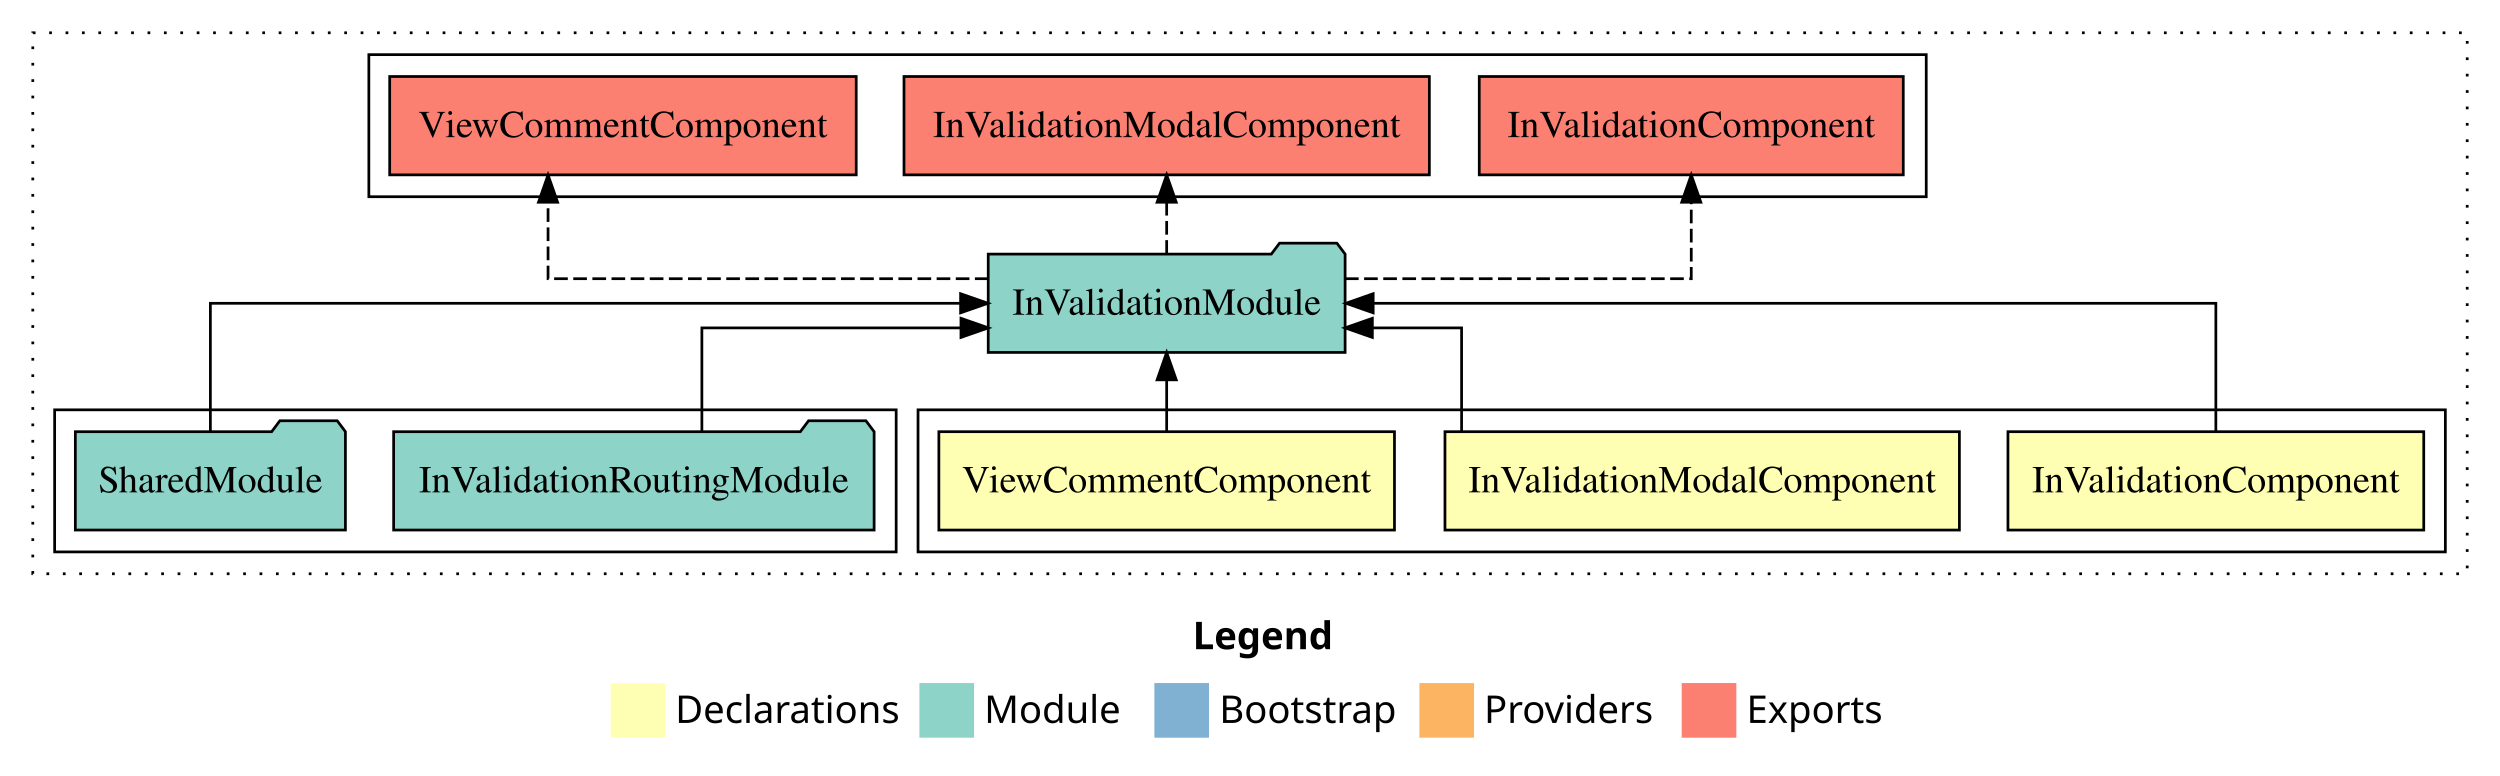
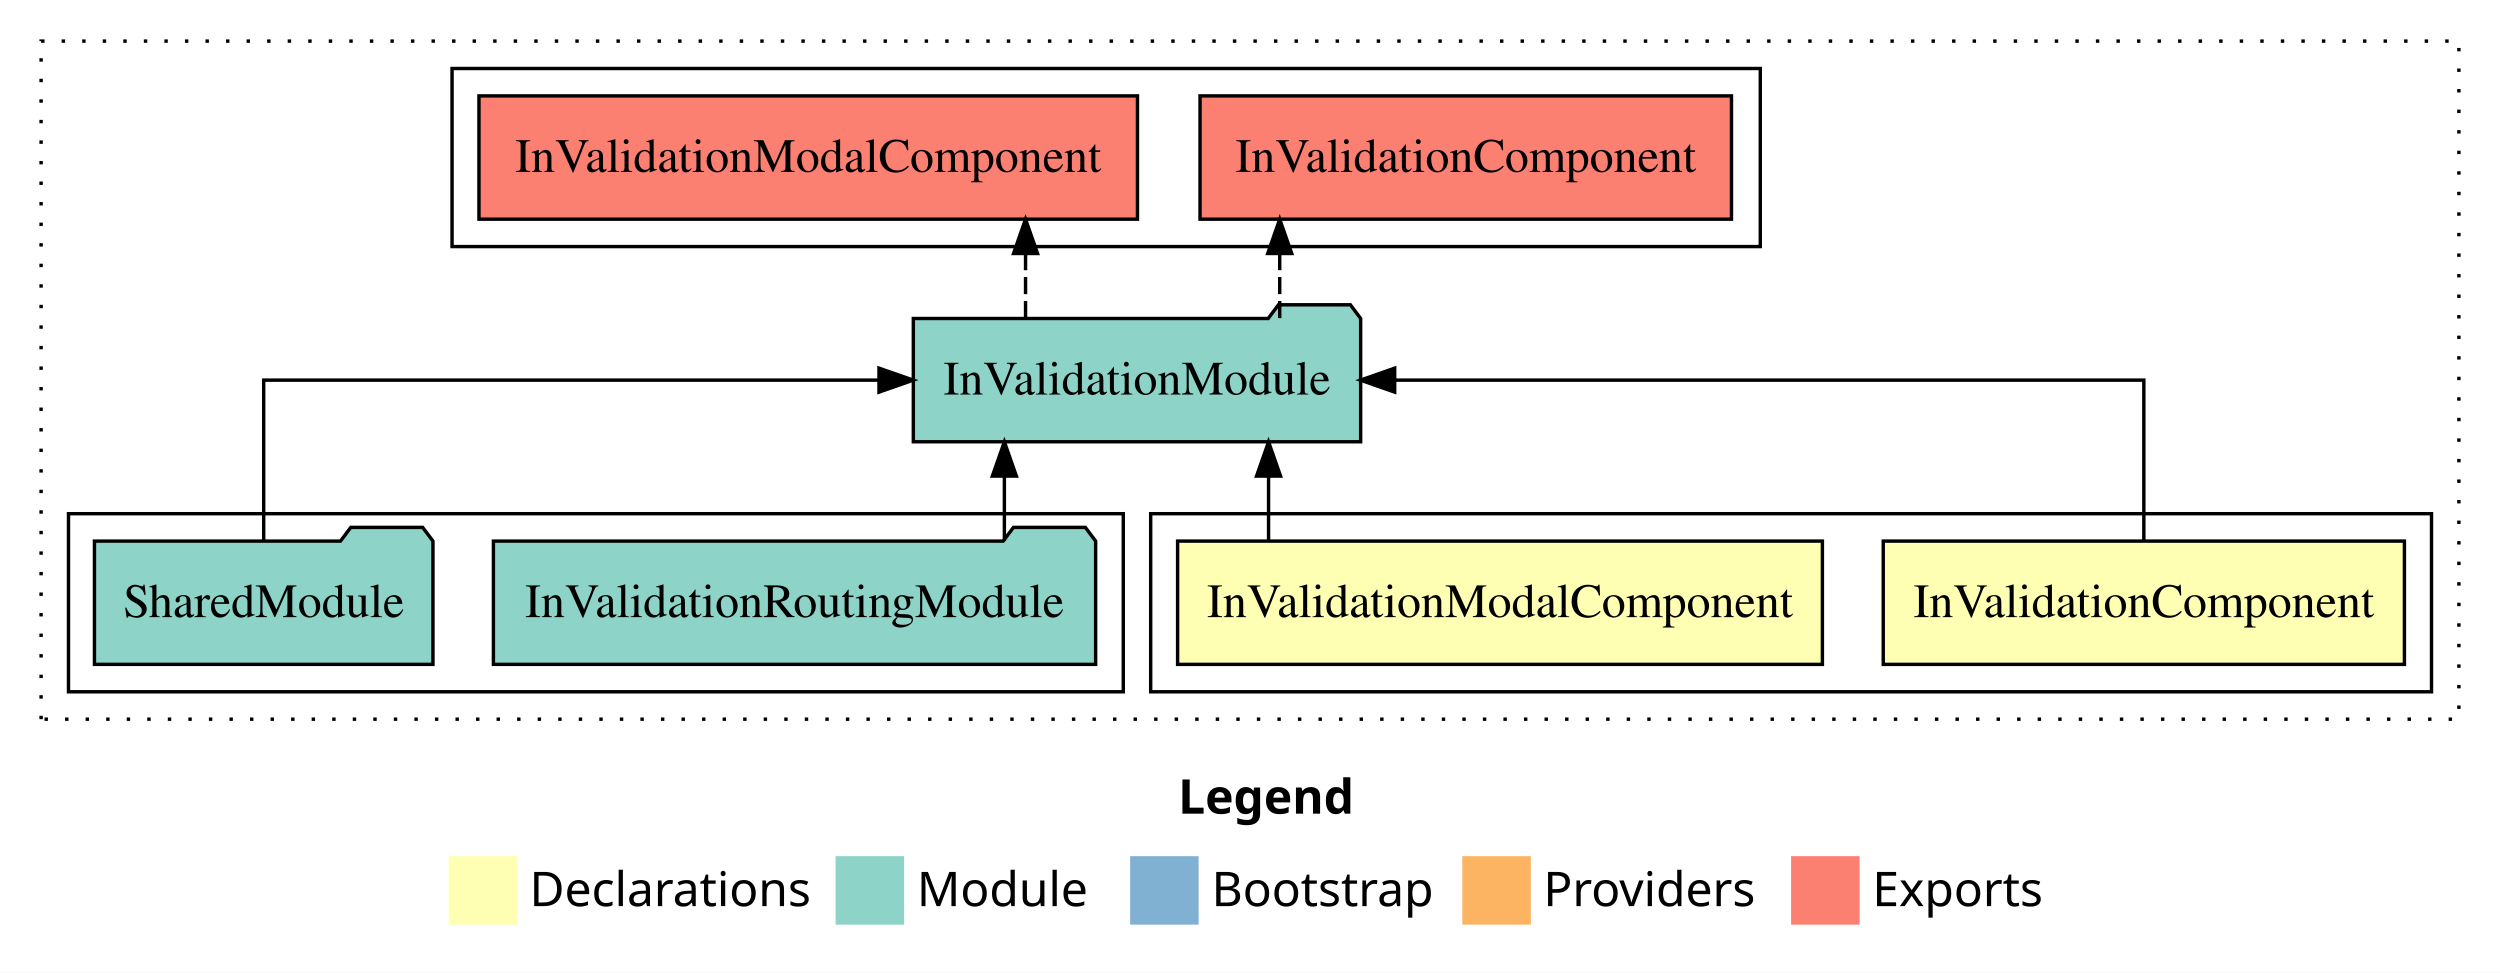
- <svg xmlns="http://www.w3.org/2000/svg" width="915pt" height="284pt" viewBox="0.00 0.00 915.00 284.00">
+ <svg xmlns="http://www.w3.org/2000/svg" width="730pt" height="284pt" viewBox="0.00 0.00 730.00 284.00">
  <g id="graph0" class="graph" transform="scale(1 1) rotate(0) translate(4 280)">
-     <polygon fill="#ffffff" stroke="transparent" points="-4,4 -4,-280 911,-280 911,4 -4,4" />
-     <text text-anchor="start" x="432.509" y="-42.4" font-family="sans-serif" font-weight="bold" font-size="14.00" fill="#000000">Legend</text>
-     <polygon fill="#ffffb3" stroke="transparent" points="219.5,-10 219.5,-30 239.5,-30 239.5,-10 219.5,-10" />
-     <text text-anchor="start" x="243.129" y="-15.4" font-family="sans-serif" font-size="14.00" fill="#000000">  Declarations</text>
-     <polygon fill="#8dd3c7" stroke="transparent" points="332.5,-10 332.5,-30 352.5,-30 352.5,-10 332.5,-10" />
-     <text text-anchor="start" x="356.225" y="-15.4" font-family="sans-serif" font-size="14.00" fill="#000000">  Module</text>
-     <polygon fill="#80b1d3" stroke="transparent" points="418.5,-10 418.5,-30 438.5,-30 438.5,-10 418.5,-10" />
-     <text text-anchor="start" x="442.281" y="-15.4" font-family="sans-serif" font-size="14.00" fill="#000000">  Bootstrap</text>
-     <polygon fill="#fdb462" stroke="transparent" points="515.5,-10 515.5,-30 535.5,-30 535.5,-10 515.5,-10" />
-     <text text-anchor="start" x="539.173" y="-15.4" font-family="sans-serif" font-size="14.00" fill="#000000">  Providers</text>
-     <polygon fill="#fb8072" stroke="transparent" points="611.5,-10 611.5,-30 631.5,-30 631.5,-10 611.5,-10" />
-     <text text-anchor="start" x="635.226" y="-15.4" font-family="sans-serif" font-size="14.00" fill="#000000">  Exports</text>
+     <polygon fill="#ffffff" stroke="transparent" points="-4,4 -4,-280 726,-280 726,4 -4,4" />
+     <text text-anchor="start" x="340.009" y="-42.4" font-family="sans-serif" font-weight="bold" font-size="14.00" fill="#000000">Legend</text>
+     <polygon fill="#ffffb3" stroke="transparent" points="127,-10 127,-30 147,-30 147,-10 127,-10" />
+     <text text-anchor="start" x="150.629" y="-15.4" font-family="sans-serif" font-size="14.00" fill="#000000">  Declarations</text>
+     <polygon fill="#8dd3c7" stroke="transparent" points="240,-10 240,-30 260,-30 260,-10 240,-10" />
+     <text text-anchor="start" x="263.725" y="-15.4" font-family="sans-serif" font-size="14.00" fill="#000000">  Module</text>
+     <polygon fill="#80b1d3" stroke="transparent" points="326,-10 326,-30 346,-30 346,-10 326,-10" />
+     <text text-anchor="start" x="349.781" y="-15.4" font-family="sans-serif" font-size="14.00" fill="#000000">  Bootstrap</text>
+     <polygon fill="#fdb462" stroke="transparent" points="423,-10 423,-30 443,-30 443,-10 423,-10" />
+     <text text-anchor="start" x="446.673" y="-15.4" font-family="sans-serif" font-size="14.00" fill="#000000">  Providers</text>
+     <polygon fill="#fb8072" stroke="transparent" points="519,-10 519,-30 539,-30 539,-10 519,-10" />
+     <text text-anchor="start" x="542.726" y="-15.4" font-family="sans-serif" font-size="14.00" fill="#000000">  Exports</text>
    <g id="clust1" class="cluster">
-       <polygon fill="none" stroke="#000000" stroke-dasharray="1,5" points="8,-70 8,-268 899,-268 899,-70 8,-70" />
+       <polygon fill="none" stroke="#000000" stroke-dasharray="1,5" points="8,-70 8,-268 714,-268 714,-70 8,-70" />
    </g>
    <g id="clust2" class="cluster">
-       <polygon fill="none" stroke="#000000" points="332,-78 332,-130 891,-130 891,-78 332,-78" />
+       <polygon fill="none" stroke="#000000" points="332,-78 332,-130 706,-130 706,-78 332,-78" />
+     </g>
+     <g id="clust5" class="cluster">
+       <polygon fill="none" stroke="#000000" points="16,-78 16,-130 324,-130 324,-78 16,-78" />
    </g>
    <g id="clust6" class="cluster">
-       <polygon fill="none" stroke="#000000" points="16,-78 16,-130 324,-130 324,-78 16,-78" />
-     </g>
-     <g id="clust7" class="cluster">
-       <polygon fill="none" stroke="#000000" points="131,-208 131,-260 701,-260 701,-208 131,-208" />
+       <polygon fill="none" stroke="#000000" points="128,-208 128,-260 510,-260 510,-208 128,-208" />
    </g>
    <g id="node1" class="node">
-       <polygon fill="#ffffb3" stroke="#000000" points="883.091,-122 730.909,-122 730.909,-86 883.091,-86 883.091,-122" />
-       <text text-anchor="middle" x="807" y="-99.8" font-family="Times,serif" font-size="14.00" fill="#000000">InValidationComponent</text>
+       <polygon fill="#ffffb3" stroke="#000000" points="698.091,-122 545.909,-122 545.909,-86 698.091,-86 698.091,-122" />
+       <text text-anchor="middle" x="622" y="-99.8" font-family="Times,serif" font-size="14.00" fill="#000000">InValidationComponent</text>
+     </g>
+     <g id="node3" class="node">
+       <polygon fill="#8dd3c7" stroke="#000000" points="393.309,-187 390.309,-191 369.309,-191 366.309,-187 262.691,-187 262.691,-151 393.309,-151 393.309,-187" />
+       <text text-anchor="middle" x="328" y="-164.8" font-family="Times,serif" font-size="14.00" fill="#000000">InValidationModule</text>
+     </g>
+     <g id="edge1" class="edge">
+       <path fill="none" stroke="#000000" d="M622,-122.106C622,-141.339 622,-169 622,-169 622,-169 403.248,-169 403.248,-169" />
+       <polygon fill="#000000" stroke="#000000" points="403.248,-165.5 393.248,-169 403.248,-172.5 403.248,-165.5" />
+     </g>
+     <g id="node2" class="node">
+       <polygon fill="#ffffb3" stroke="#000000" points="528.141,-122 339.859,-122 339.859,-86 528.141,-86 528.141,-122" />
+       <text text-anchor="middle" x="434" y="-99.8" font-family="Times,serif" font-size="14.00" fill="#000000">InValidationModalComponent</text>
+     </g>
+     <g id="edge2" class="edge">
+       <path fill="none" stroke="#000000" d="M366.417,-122.106C366.417,-122.106 366.417,-140.991 366.417,-140.991" />
+       <polygon fill="#000000" stroke="#000000" points="362.917,-140.991 366.417,-150.991 369.917,-140.991 362.917,-140.991" />
+     </g>
+     <g id="node6" class="node">
+       <polygon fill="#fb8072" stroke="#000000" points="501.592,-252 346.408,-252 346.408,-216 501.592,-216 501.592,-252" />
+       <text text-anchor="middle" x="424" y="-229.8" font-family="Times,serif" font-size="14.00" fill="#000000">InValidationComponent </text>
+     </g>
+     <g id="edge5" class="edge">
+       <path fill="none" stroke="#000000" stroke-dasharray="5,2" d="M369.679,-187.106C369.679,-187.106 369.679,-205.991 369.679,-205.991" />
+       <polygon fill="#000000" stroke="#000000" points="366.179,-205.991 369.679,-215.991 373.179,-205.991 366.179,-205.991" />
+     </g>
+     <g id="node7" class="node">
+       <polygon fill="#fb8072" stroke="#000000" points="328.141,-252 135.859,-252 135.859,-216 328.141,-216 328.141,-252" />
+       <text text-anchor="middle" x="232" y="-229.8" font-family="Times,serif" font-size="14.00" fill="#000000">InValidationModalComponent </text>
+     </g>
+     <g id="edge6" class="edge">
+       <path fill="none" stroke="#000000" stroke-dasharray="5,2" d="M295.458,-187.106C295.458,-187.106 295.458,-205.991 295.458,-205.991" />
+       <polygon fill="#000000" stroke="#000000" points="291.958,-205.991 295.458,-215.991 298.958,-205.991 291.958,-205.991" />
    </g>
    <g id="node4" class="node">
-       <polygon fill="#8dd3c7" stroke="#000000" points="488.309,-187 485.309,-191 464.309,-191 461.309,-187 357.691,-187 357.691,-151 488.309,-151 488.309,-187" />
-       <text text-anchor="middle" x="423" y="-164.8" font-family="Times,serif" font-size="14.00" fill="#000000">InValidationModule</text>
-     </g>
-     <g id="edge1" class="edge">
-       <path fill="none" stroke="#000000" d="M807,-122.106C807,-141.339 807,-169 807,-169 807,-169 498.576,-169 498.576,-169" />
-       <polygon fill="#000000" stroke="#000000" points="498.576,-165.5 488.576,-169 498.576,-172.5 498.576,-165.5" />
-     </g>
-     <g id="node2" class="node">
-       <polygon fill="#ffffb3" stroke="#000000" points="713.141,-122 524.859,-122 524.859,-86 713.141,-86 713.141,-122" />
-       <text text-anchor="middle" x="619" y="-99.8" font-family="Times,serif" font-size="14.00" fill="#000000">InValidationModalComponent</text>
-     </g>
-     <g id="edge2" class="edge">
-       <path fill="none" stroke="#000000" d="M530.942,-122.027C530.942,-138.398 530.942,-160 530.942,-160 530.942,-160 498.28,-160 498.28,-160" />
-       <polygon fill="#000000" stroke="#000000" points="498.281,-156.5 488.28,-160 498.28,-163.5 498.281,-156.5" />
-     </g>
-     <g id="node3" class="node">
-       <polygon fill="#ffffb3" stroke="#000000" points="506.374,-122 339.626,-122 339.626,-86 506.374,-86 506.374,-122" />
-       <text text-anchor="middle" x="423" y="-99.8" font-family="Times,serif" font-size="14.00" fill="#000000">ViewCommentComponent</text>
-     </g>
-     <g id="edge3" class="edge">
-       <path fill="none" stroke="#000000" d="M423,-122.106C423,-122.106 423,-140.991 423,-140.991" />
-       <polygon fill="#000000" stroke="#000000" points="419.5,-140.991 423,-150.991 426.5,-140.991 419.5,-140.991" />
-     </g>
-     <g id="node7" class="node">
-       <polygon fill="#fb8072" stroke="#000000" points="692.592,-252 537.408,-252 537.408,-216 692.592,-216 692.592,-252" />
-       <text text-anchor="middle" x="615" y="-229.8" font-family="Times,serif" font-size="14.00" fill="#000000">InValidationComponent </text>
-     </g>
-     <g id="edge6" class="edge">
-       <path fill="none" stroke="#000000" stroke-dasharray="5,2" d="M488.27,-178C543.932,-178 615,-178 615,-178 615,-178 615,-205.973 615,-205.973" />
-       <polygon fill="#000000" stroke="#000000" points="611.5,-205.973 615,-215.973 618.5,-205.973 611.5,-205.973" />
-     </g>
-     <g id="node8" class="node">
-       <polygon fill="#fb8072" stroke="#000000" points="519.141,-252 326.859,-252 326.859,-216 519.141,-216 519.141,-252" />
-       <text text-anchor="middle" x="423" y="-229.8" font-family="Times,serif" font-size="14.00" fill="#000000">InValidationModalComponent </text>
-     </g>
-     <g id="edge7" class="edge">
-       <path fill="none" stroke="#000000" stroke-dasharray="5,2" d="M423,-187.106C423,-187.106 423,-205.991 423,-205.991" />
-       <polygon fill="#000000" stroke="#000000" points="419.5,-205.991 423,-215.991 426.5,-205.991 419.5,-205.991" />
-     </g>
-     <g id="node9" class="node">
-       <polygon fill="#fb8072" stroke="#000000" points="309.374,-252 138.626,-252 138.626,-216 309.374,-216 309.374,-252" />
-       <text text-anchor="middle" x="224" y="-229.8" font-family="Times,serif" font-size="14.00" fill="#000000">ViewCommentComponent </text>
-     </g>
-     <g id="edge8" class="edge">
-       <path fill="none" stroke="#000000" stroke-dasharray="5,2" d="M357.816,-178C290.929,-178 196.587,-178 196.587,-178 196.587,-178 196.587,-205.973 196.587,-205.973" />
-       <polygon fill="#000000" stroke="#000000" points="193.087,-205.973 196.587,-215.973 200.087,-205.973 193.087,-205.973" />
-     </g>
-     <g id="node5" class="node">
      <polygon fill="#8dd3c7" stroke="#000000" points="315.927,-122 312.927,-126 291.927,-126 288.927,-122 140.073,-122 140.073,-86 315.927,-86 315.927,-122" />
      <text text-anchor="middle" x="228" y="-99.8" font-family="Times,serif" font-size="14.00" fill="#000000">InValidationRoutingModule</text>
    </g>
-     <g id="edge4" class="edge">
-       <path fill="none" stroke="#000000" d="M252.887,-122.027C252.887,-138.398 252.887,-160 252.887,-160 252.887,-160 347.716,-160 347.716,-160" />
-       <polygon fill="#000000" stroke="#000000" points="347.716,-163.5 357.716,-160 347.716,-156.5 347.716,-163.5" />
+     <g id="edge3" class="edge">
+       <path fill="none" stroke="#000000" d="M289.279,-122.106C289.279,-122.106 289.279,-140.991 289.279,-140.991" />
+       <polygon fill="#000000" stroke="#000000" points="285.779,-140.991 289.279,-150.991 292.779,-140.991 285.779,-140.991" />
    </g>
-     <g id="node6" class="node">
+     <g id="node5" class="node">
      <polygon fill="#8dd3c7" stroke="#000000" points="122.423,-122 119.423,-126 98.423,-126 95.423,-122 23.577,-122 23.577,-86 122.423,-86 122.423,-122" />
      <text text-anchor="middle" x="73" y="-99.8" font-family="Times,serif" font-size="14.00" fill="#000000">SharedModule</text>
    </g>
-     <g id="edge5" class="edge">
-       <path fill="none" stroke="#000000" d="M73,-122.106C73,-141.339 73,-169 73,-169 73,-169 347.578,-169 347.578,-169" />
-       <polygon fill="#000000" stroke="#000000" points="347.578,-172.5 357.578,-169 347.578,-165.5 347.578,-172.5" />
+     <g id="edge4" class="edge">
+       <path fill="none" stroke="#000000" d="M73,-122.106C73,-141.339 73,-169 73,-169 73,-169 252.662,-169 252.662,-169" />
+       <polygon fill="#000000" stroke="#000000" points="252.662,-172.5 262.662,-169 252.662,-165.5 252.662,-172.5" />
    </g>
  </g>
</svg>
